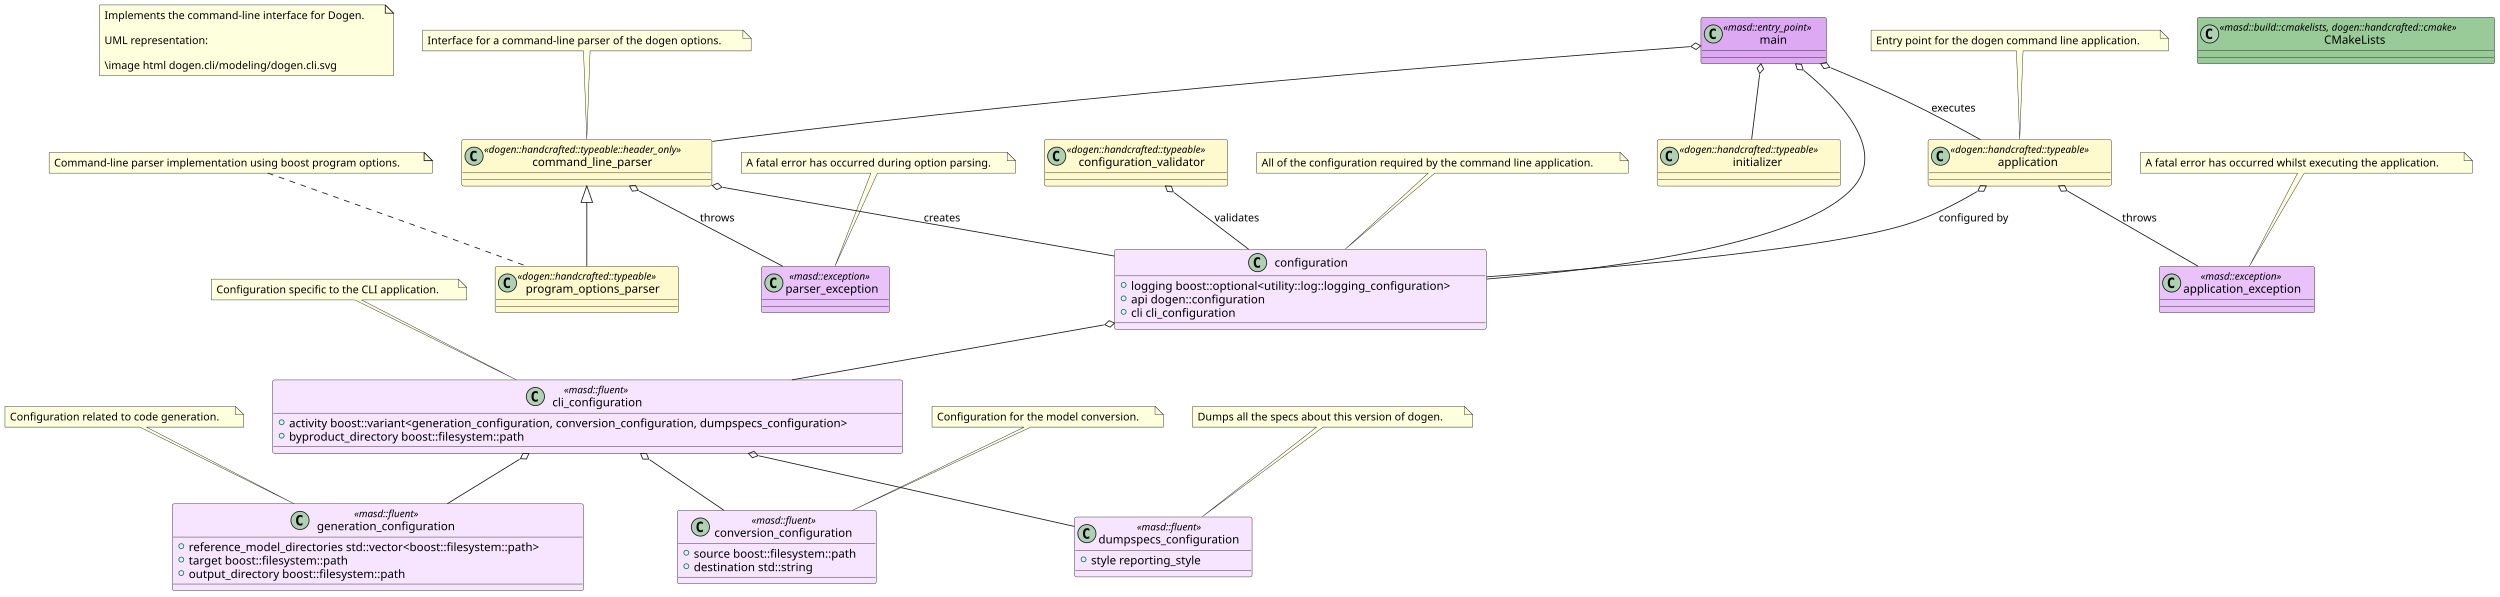
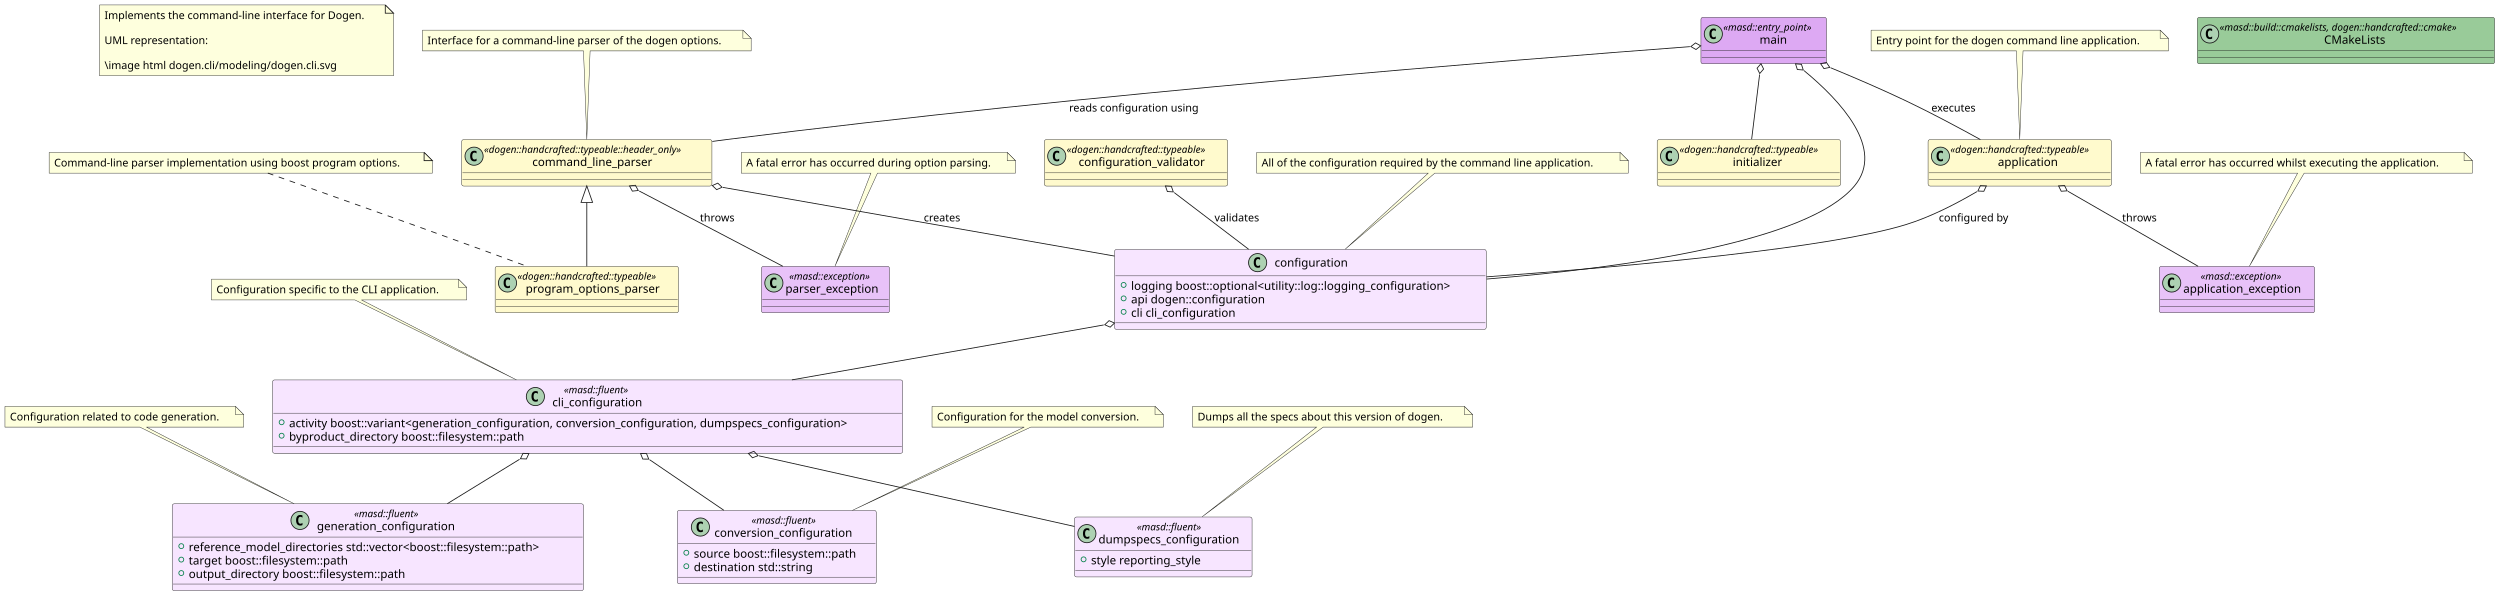
<svg xmlns="http://www.w3.org/2000/svg" contentStyleType="text/css" height="722px" preserveAspectRatio="none" style="width:3027px;height:722px;background:#FFFFFF;" version="1.1" viewBox="0 0 3027 722" width="3027px" zoomAndPan="magnify">
  <defs />
  <g>
    <g id="elem_N1">
      <path d="M120.5,6 L120.5,91.664 L476.5,91.664 L476.5,16 L466.5,6 L120.5,6 " fill="#FEFFDD" style="stroke:#181818;stroke-width:0.5;" />
      <path d="M466.5,6 L466.5,16 L476.5,16 L466.5,6 " fill="#FEFFDD" style="stroke:#181818;stroke-width:1.0;" />
      <text fill="#000000" font-family="sans-serif" font-size="13" lengthAdjust="spacing" textLength="335" x="126.5" y="23.067">Implements the command-line interface for Dogen.</text>
      <text fill="#000000" font-family="sans-serif" font-size="13" lengthAdjust="spacing" textLength="4" x="126.5" y="38.2"> </text>
      <text fill="#000000" font-family="sans-serif" font-size="13" lengthAdjust="spacing" textLength="131" x="126.5" y="53.333">UML representation:</text>
      <text fill="#000000" font-family="sans-serif" font-size="13" lengthAdjust="spacing" textLength="4" x="126.5" y="68.465"> </text>
      <text fill="#000000" font-family="sans-serif" font-size="13" lengthAdjust="spacing" textLength="297" x="126.5" y="83.598">\image html dogen.cli/modeling/dogen.cli.svg</text>
    </g>
    <g id="elem_configuration">
      <rect codeLine="10" fill="#F7E5FF" height="96.891" id="configuration" rx="2.5" ry="2.5" style="stroke:#181818;stroke-width:0.5;" width="450" x="1349.5" y="302" />
      <ellipse cx="1522.75" cy="318" fill="#ADD1B2" rx="11" ry="11" style="stroke:#181818;stroke-width:1.0;" />
      <path d="M1525.719,323.641 Q1525.141,323.938 1524.5,324.086 Q1523.859,324.234 1523.156,324.234 Q1520.656,324.234 1519.336,322.586 Q1518.016,320.938 1518.016,317.812 Q1518.016,314.688 1519.336,313.031 Q1520.656,311.375 1523.156,311.375 Q1523.859,311.375 1524.508,311.531 Q1525.156,311.688 1525.719,311.984 L1525.719,314.703 Q1525.094,314.125 1524.5,313.852 Q1523.906,313.578 1523.281,313.578 Q1521.938,313.578 1521.25,314.648 Q1520.562,315.719 1520.562,317.812 Q1520.562,319.906 1521.25,320.977 Q1521.938,322.047 1523.281,322.047 Q1523.906,322.047 1524.5,321.773 Q1525.094,321.5 1525.719,320.922 L1525.719,323.641 Z " fill="#000000" />
      <text fill="#000000" font-family="sans-serif" font-size="14" lengthAdjust="spacing" textLength="95" x="1543.25" y="322.847">configuration</text>
      <line style="stroke:#181818;stroke-width:0.5;" x1="1350.5" x2="1798.5" y1="334" y2="334" />
      <ellipse cx="1360.5" cy="345" fill="none" rx="3" ry="3" style="stroke:#038048;stroke-width:1.0;" />
      <text fill="#000000" font-family="sans-serif" font-size="14" lengthAdjust="spacing" textLength="424" x="1369.5" y="350.995">logging boost::optional&lt;utility::log::logging_configuration&gt;</text>
      <ellipse cx="1360.5" cy="361.297" fill="none" rx="3" ry="3" style="stroke:#038048;stroke-width:1.0;" />
      <text fill="#000000" font-family="sans-serif" font-size="14" lengthAdjust="spacing" textLength="176" x="1369.5" y="367.292">api dogen::configuration</text>
      <ellipse cx="1360.5" cy="377.594" fill="none" rx="3" ry="3" style="stroke:#038048;stroke-width:1.0;" />
      <text fill="#000000" font-family="sans-serif" font-size="14" lengthAdjust="spacing" textLength="138" x="1369.5" y="383.589">cli cli_configuration</text>
      <line style="stroke:#181818;stroke-width:0.5;" x1="1350.5" x2="1798.5" y1="390.891" y2="390.891" />
    </g>
    <g id="elem_cli_configuration">
      <rect codeLine="22" fill="#F7E5FF" height="88.859" id="cli_configuration" rx="2.5" ry="2.5" style="stroke:#181818;stroke-width:0.5;" width="763" x="330" y="460" />
      <ellipse cx="648.25" cy="480.133" fill="#ADD1B2" rx="11" ry="11" style="stroke:#181818;stroke-width:1.0;" />
      <path d="M651.219,485.773 Q650.641,486.07 650,486.219 Q649.359,486.367 648.656,486.367 Q646.156,486.367 644.836,484.719 Q643.516,483.07 643.516,479.945 Q643.516,476.82 644.836,475.164 Q646.156,473.508 648.656,473.508 Q649.359,473.508 650.008,473.664 Q650.656,473.82 651.219,474.117 L651.219,476.836 Q650.594,476.258 650,475.984 Q649.406,475.711 648.781,475.711 Q647.438,475.711 646.75,476.781 Q646.062,477.852 646.062,479.945 Q646.062,482.039 646.75,483.109 Q647.438,484.18 648.781,484.18 Q649.406,484.18 650,483.906 Q650.594,483.633 651.219,483.055 L651.219,485.773 Z " fill="#000000" />
      <text fill="#000000" font-family="sans-serif" font-size="12" font-style="italic" lengthAdjust="spacing" textLength="90" x="682.75" y="476.139">«masd::fluent»</text>
      <text fill="#000000" font-family="sans-serif" font-size="14" lengthAdjust="spacing" textLength="118" x="668.75" y="491.964">cli_configuration</text>
      <line style="stroke:#181818;stroke-width:0.5;" x1="331" x2="1092" y1="500.266" y2="500.266" />
      <ellipse cx="341" cy="511.266" fill="none" rx="3" ry="3" style="stroke:#038048;stroke-width:1.0;" />
      <text fill="#000000" font-family="sans-serif" font-size="14" lengthAdjust="spacing" textLength="737" x="350" y="517.261">activity boost::variant&lt;generation_configuration, conversion_configuration, dumpspecs_configuration&gt;</text>
      <ellipse cx="341" cy="527.562" fill="none" rx="3" ry="3" style="stroke:#038048;stroke-width:1.0;" />
      <text fill="#000000" font-family="sans-serif" font-size="14" lengthAdjust="spacing" textLength="310" x="350" y="533.558">byproduct_directory boost::filesystem::path</text>
      <line style="stroke:#181818;stroke-width:0.5;" x1="331" x2="1092" y1="540.859" y2="540.859" />
    </g>
    <g id="elem_GMN6">
      <path d="M1521.5,184.5 L1521.5,209.633 A0,0 0 0 0 1521.5,209.633 L1729.29,209.633 L1628.8,301.67 L1737.29,209.633 L1971.5,209.633 A0,0 0 0 0 1971.5,209.633 L1971.5,194.5 L1961.5,184.5 L1521.5,184.5 A0,0 0 0 0 1521.5,184.5 " fill="#FEFFDD" style="stroke:#181818;stroke-width:0.5;" />
      <path d="M1961.5,184.5 L1961.5,194.5 L1971.5,194.5 L1961.5,184.5 " fill="#FEFFDD" style="stroke:#181818;stroke-width:0.5;" />
      <text fill="#000000" font-family="sans-serif" font-size="13" lengthAdjust="spacing" textLength="429" x="1527.5" y="201.567">All of the configuration required by the command line application.</text>
    </g>
    <g id="elem_generation_configuration">
      <rect codeLine="35" fill="#F7E5FF" height="105.156" id="generation_configuration" rx="2.5" ry="2.5" style="stroke:#181818;stroke-width:0.5;" width="498" x="208.5" y="610" />
      <ellipse cx="363.25" cy="630.133" fill="#ADD1B2" rx="11" ry="11" style="stroke:#181818;stroke-width:1.0;" />
      <path d="M366.219,635.773 Q365.641,636.07 365,636.219 Q364.359,636.367 363.656,636.367 Q361.156,636.367 359.836,634.719 Q358.516,633.07 358.516,629.945 Q358.516,626.82 359.836,625.164 Q361.156,623.508 363.656,623.508 Q364.359,623.508 365.008,623.664 Q365.656,623.82 366.219,624.117 L366.219,626.836 Q365.594,626.258 365,625.984 Q364.406,625.711 363.781,625.711 Q362.438,625.711 361.75,626.781 Q361.062,627.852 361.062,629.945 Q361.062,632.039 361.75,633.109 Q362.438,634.18 363.781,634.18 Q364.406,634.18 365,633.906 Q365.594,633.633 366.219,633.055 L366.219,635.773 Z " fill="#000000" />
      <text fill="#000000" font-family="sans-serif" font-size="12" font-style="italic" lengthAdjust="spacing" textLength="90" x="428.75" y="626.139">«masd::fluent»</text>
      <text fill="#000000" font-family="sans-serif" font-size="14" lengthAdjust="spacing" textLength="180" x="383.75" y="641.964">generation_configuration</text>
      <line style="stroke:#181818;stroke-width:0.5;" x1="209.5" x2="705.5" y1="650.266" y2="650.266" />
      <ellipse cx="219.5" cy="661.266" fill="none" rx="3" ry="3" style="stroke:#038048;stroke-width:1.0;" />
      <text fill="#000000" font-family="sans-serif" font-size="14" lengthAdjust="spacing" textLength="472" x="228.5" y="667.261">reference_model_directories std::vector&lt;boost::filesystem::path&gt;</text>
      <ellipse cx="219.5" cy="677.562" fill="none" rx="3" ry="3" style="stroke:#038048;stroke-width:1.0;" />
      <text fill="#000000" font-family="sans-serif" font-size="14" lengthAdjust="spacing" textLength="210" x="228.5" y="683.558">target boost::filesystem::path</text>
      <ellipse cx="219.5" cy="693.859" fill="none" rx="3" ry="3" style="stroke:#038048;stroke-width:1.0;" />
      <text fill="#000000" font-family="sans-serif" font-size="14" lengthAdjust="spacing" textLength="284" x="228.5" y="699.855">output_directory boost::filesystem::path</text>
      <line style="stroke:#181818;stroke-width:0.5;" x1="209.5" x2="705.5" y1="707.156" y2="707.156" />
    </g>
    <g id="elem_conversion_configuration">
      <rect codeLine="45" fill="#F7E5FF" height="88.859" id="conversion_configuration" rx="2.5" ry="2.5" style="stroke:#181818;stroke-width:0.5;" width="241" x="820" y="618" />
      <ellipse cx="848.05" cy="638.133" fill="#ADD1B2" rx="11" ry="11" style="stroke:#181818;stroke-width:1.0;" />
      <path d="M851.019,643.773 Q850.441,644.07 849.8,644.219 Q849.159,644.367 848.456,644.367 Q845.956,644.367 844.636,642.719 Q843.316,641.07 843.316,637.945 Q843.316,634.82 844.636,633.164 Q845.956,631.508 848.456,631.508 Q849.159,631.508 849.808,631.664 Q850.456,631.82 851.019,632.117 L851.019,634.836 Q850.394,634.258 849.8,633.984 Q849.206,633.711 848.581,633.711 Q847.237,633.711 846.55,634.781 Q845.862,635.852 845.862,637.945 Q845.862,640.039 846.55,641.109 Q847.237,642.18 848.581,642.18 Q849.206,642.18 849.8,641.906 Q850.394,641.633 851.019,641.055 L851.019,643.773 Z " fill="#000000" />
      <text fill="#000000" font-family="sans-serif" font-size="12" font-style="italic" lengthAdjust="spacing" textLength="90" x="909.95" y="634.139">«masd::fluent»</text>
      <text fill="#000000" font-family="sans-serif" font-size="14" lengthAdjust="spacing" textLength="180" x="864.95" y="649.964">conversion_configuration</text>
      <line style="stroke:#181818;stroke-width:0.5;" x1="821" x2="1060" y1="658.266" y2="658.266" />
      <ellipse cx="831" cy="669.266" fill="none" rx="3" ry="3" style="stroke:#038048;stroke-width:1.0;" />
      <text fill="#000000" font-family="sans-serif" font-size="14" lengthAdjust="spacing" textLength="215" x="840" y="675.261">source boost::filesystem::path</text>
      <ellipse cx="831" cy="685.562" fill="none" rx="3" ry="3" style="stroke:#038048;stroke-width:1.0;" />
      <text fill="#000000" font-family="sans-serif" font-size="14" lengthAdjust="spacing" textLength="154" x="840" y="691.558">destination std::string</text>
      <line style="stroke:#181818;stroke-width:0.5;" x1="821" x2="1060" y1="698.859" y2="698.859" />
    </g>
    <g id="elem_dumpspecs_configuration">
      <rect codeLine="54" fill="#F7E5FF" height="72.562" id="dumpspecs_configuration" rx="2.5" ry="2.5" style="stroke:#181818;stroke-width:0.5;" width="215" x="1301" y="626" />
      <ellipse cx="1316" cy="646.133" fill="#ADD1B2" rx="11" ry="11" style="stroke:#181818;stroke-width:1.0;" />
      <path d="M1318.969,651.773 Q1318.391,652.07 1317.75,652.219 Q1317.109,652.367 1316.406,652.367 Q1313.906,652.367 1312.586,650.719 Q1311.266,649.07 1311.266,645.945 Q1311.266,642.82 1312.586,641.164 Q1313.906,639.508 1316.406,639.508 Q1317.109,639.508 1317.758,639.664 Q1318.406,639.82 1318.969,640.117 L1318.969,642.836 Q1318.344,642.258 1317.75,641.984 Q1317.156,641.711 1316.531,641.711 Q1315.188,641.711 1314.5,642.781 Q1313.812,643.852 1313.812,645.945 Q1313.812,648.039 1314.5,649.109 Q1315.188,650.18 1316.531,650.18 Q1317.156,650.18 1317.75,649.906 Q1318.344,649.633 1318.969,649.055 L1318.969,651.773 Z " fill="#000000" />
      <text fill="#000000" font-family="sans-serif" font-size="12" font-style="italic" lengthAdjust="spacing" textLength="90" x="1376.5" y="642.139">«masd::fluent»</text>
      <text fill="#000000" font-family="sans-serif" font-size="14" lengthAdjust="spacing" textLength="183" x="1330" y="657.964">dumpspecs_configuration</text>
      <line style="stroke:#181818;stroke-width:0.5;" x1="1302" x2="1515" y1="666.266" y2="666.266" />
      <ellipse cx="1312" cy="677.266" fill="none" rx="3" ry="3" style="stroke:#038048;stroke-width:1.0;" />
      <text fill="#000000" font-family="sans-serif" font-size="14" lengthAdjust="spacing" textLength="143" x="1321" y="683.261">style reporting_style</text>
      <line style="stroke:#181818;stroke-width:0.5;" x1="1302" x2="1515" y1="690.562" y2="690.562" />
    </g>
    <g id="elem_GMN15">
      <path d="M256,338 L256,363.133 A0,0 0 0 0 256,363.133 L429.62,363.133 L625.28,459.96 L437.62,363.133 L565,363.133 A0,0 0 0 0 565,363.133 L565,348 L555,338 L256,338 A0,0 0 0 0 256,338 " fill="#FEFFDD" style="stroke:#181818;stroke-width:0.5;" />
      <path d="M555,338 L555,348 L565,348 L555,338 " fill="#FEFFDD" style="stroke:#181818;stroke-width:0.5;" />
      <text fill="#000000" font-family="sans-serif" font-size="13" lengthAdjust="spacing" textLength="288" x="262" y="355.067">Configuration specific to the CLI application.</text>
    </g>
    <g id="elem_GMN18">
      <path d="M6,492 L6,517.133 A0,0 0 0 0 6,517.133 L169.32,517.133 L356.12,609.98 L177.32,517.133 L295,517.133 A0,0 0 0 0 295,517.133 L295,502 L285,492 L6,492 A0,0 0 0 0 6,492 " fill="#FEFFDD" style="stroke:#181818;stroke-width:0.5;" />
      <path d="M285,492 L285,502 L295,502 L285,492 " fill="#FEFFDD" style="stroke:#181818;stroke-width:0.5;" />
      <text fill="#000000" font-family="sans-serif" font-size="13" lengthAdjust="spacing" textLength="268" x="12" y="509.067">Configuration related to code generation.</text>
    </g>
    <g id="elem_GMN21">
      <path d="M1128.5,492 L1128.5,517.133 A0,0 0 0 0 1128.5,517.133 L1240.11,517.133 L1032.1,617.94 L1248.11,517.133 L1408.5,517.133 A0,0 0 0 0 1408.5,517.133 L1408.5,502 L1398.5,492 L1128.5,492 A0,0 0 0 0 1128.5,492 " fill="#FEFFDD" style="stroke:#181818;stroke-width:0.5;" />
      <path d="M1398.5,492 L1398.5,502 L1408.5,502 L1398.5,492 " fill="#FEFFDD" style="stroke:#181818;stroke-width:0.5;" />
      <text fill="#000000" font-family="sans-serif" font-size="13" lengthAdjust="spacing" textLength="259" x="1134.5" y="509.067">Configuration for the model conversion.</text>
    </g>
    <g id="elem_GMN24">
      <path d="M1444,492 L1444,517.133 A0,0 0 0 0 1444,517.133 L1594.09,517.133 L1455.49,625.74 L1602.09,517.133 L1783,517.133 A0,0 0 0 0 1783,517.133 L1783,502 L1773,492 L1444,492 A0,0 0 0 0 1444,492 " fill="#FEFFDD" style="stroke:#181818;stroke-width:0.5;" />
      <path d="M1773,492 L1773,502 L1783,502 L1773,492 " fill="#FEFFDD" style="stroke:#181818;stroke-width:0.5;" />
      <text fill="#000000" font-family="sans-serif" font-size="13" lengthAdjust="spacing" textLength="318" x="1450" y="509.067">Dumps all the specs about this version of dogen.</text>
    </g>
    <g id="elem_configuration_validator">
      <rect codeLine="62" fill="#FFFACD" height="56.266" id="configuration_validator" rx="2.5" ry="2.5" style="stroke:#181818;stroke-width:0.5;" width="222" x="1264.5" y="169" />
      <ellipse cx="1279.5" cy="189.133" fill="#ADD1B2" rx="11" ry="11" style="stroke:#181818;stroke-width:1.0;" />
      <path d="M1282.469,194.773 Q1281.891,195.07 1281.25,195.219 Q1280.609,195.367 1279.906,195.367 Q1277.406,195.367 1276.086,193.719 Q1274.766,192.07 1274.766,188.945 Q1274.766,185.82 1276.086,184.164 Q1277.406,182.508 1279.906,182.508 Q1280.609,182.508 1281.258,182.664 Q1281.906,182.82 1282.469,183.117 L1282.469,185.836 Q1281.844,185.258 1281.25,184.984 Q1280.656,184.711 1280.031,184.711 Q1278.688,184.711 1278,185.781 Q1277.312,186.852 1277.312,188.945 Q1277.312,191.039 1278,192.109 Q1278.688,193.18 1280.031,193.18 Q1280.656,193.18 1281.25,192.906 Q1281.844,192.633 1282.469,192.055 L1282.469,194.773 Z " fill="#000000" />
      <text fill="#000000" font-family="sans-serif" font-size="12" font-style="italic" lengthAdjust="spacing" textLength="194" x="1291.5" y="185.139">«dogen::handcrafted::typeable»</text>
      <text fill="#000000" font-family="sans-serif" font-size="14" lengthAdjust="spacing" textLength="165" x="1306" y="200.964">configuration_validator</text>
      <line style="stroke:#181818;stroke-width:0.5;" x1="1265.5" x2="1485.5" y1="209.266" y2="209.266" />
      <line style="stroke:#181818;stroke-width:0.5;" x1="1265.5" x2="1485.5" y1="217.266" y2="217.266" />
    </g>
    <g id="elem_command_line_parser">
      <rect codeLine="67" fill="#FFFACD" height="56.266" id="command_line_parser" rx="2.5" ry="2.5" style="stroke:#181818;stroke-width:0.5;" width="303" x="559" y="169" />
      <ellipse cx="574" cy="189.133" fill="#ADD1B2" rx="11" ry="11" style="stroke:#181818;stroke-width:1.0;" />
      <path d="M576.969,194.773 Q576.391,195.07 575.75,195.219 Q575.109,195.367 574.406,195.367 Q571.906,195.367 570.586,193.719 Q569.266,192.07 569.266,188.945 Q569.266,185.82 570.586,184.164 Q571.906,182.508 574.406,182.508 Q575.109,182.508 575.758,182.664 Q576.406,182.82 576.969,183.117 L576.969,185.836 Q576.344,185.258 575.75,184.984 Q575.156,184.711 574.531,184.711 Q573.188,184.711 572.5,185.781 Q571.812,186.852 571.812,188.945 Q571.812,191.039 572.5,192.109 Q573.188,193.18 574.531,193.18 Q575.156,193.18 575.75,192.906 Q576.344,192.633 576.969,192.055 L576.969,194.773 Z " fill="#000000" />
      <text fill="#000000" font-family="sans-serif" font-size="12" font-style="italic" lengthAdjust="spacing" textLength="275" x="586" y="185.139">«dogen::handcrafted::typeable::header_only»</text>
      <text fill="#000000" font-family="sans-serif" font-size="14" lengthAdjust="spacing" textLength="158" x="644.5" y="200.964">command_line_parser</text>
      <line style="stroke:#181818;stroke-width:0.5;" x1="560" x2="861" y1="209.266" y2="209.266" />
      <line style="stroke:#181818;stroke-width:0.5;" x1="560" x2="861" y1="217.266" y2="217.266" />
    </g>
    <g id="elem_parser_exception">
      <rect codeLine="77" fill="#E8C2F8" height="56.266" id="parser_exception" rx="2.5" ry="2.5" style="stroke:#181818;stroke-width:0.5;" width="155" x="922" y="322.5" />
      <ellipse cx="937" cy="342.633" fill="#ADD1B2" rx="11" ry="11" style="stroke:#181818;stroke-width:1.0;" />
      <path d="M939.969,348.273 Q939.391,348.57 938.75,348.719 Q938.109,348.867 937.406,348.867 Q934.906,348.867 933.586,347.219 Q932.266,345.57 932.266,342.445 Q932.266,339.32 933.586,337.664 Q934.906,336.008 937.406,336.008 Q938.109,336.008 938.758,336.164 Q939.406,336.32 939.969,336.617 L939.969,339.336 Q939.344,338.758 938.75,338.484 Q938.156,338.211 937.531,338.211 Q936.188,338.211 935.5,339.281 Q934.812,340.352 934.812,342.445 Q934.812,344.539 935.5,345.609 Q936.188,346.68 937.531,346.68 Q938.156,346.68 938.75,346.406 Q939.344,346.133 939.969,345.555 L939.969,348.273 Z " fill="#000000" />
      <text fill="#000000" font-family="sans-serif" font-size="12" font-style="italic" lengthAdjust="spacing" textLength="114" x="955.5" y="338.639">«masd::exception»</text>
      <text fill="#000000" font-family="sans-serif" font-size="14" lengthAdjust="spacing" textLength="123" x="951" y="354.464">parser_exception</text>
      <line style="stroke:#181818;stroke-width:0.5;" x1="923" x2="1076" y1="362.766" y2="362.766" />
      <line style="stroke:#181818;stroke-width:0.5;" x1="923" x2="1076" y1="370.766" y2="370.766" />
    </g>
    <g id="elem_GMN33">
      <path d="M511.5,36.5 L511.5,61.633 A0,0 0 0 0 511.5,61.633 L706.5,61.633 L710.5,168.79 L714.5,61.633 L909.5,61.633 A0,0 0 0 0 909.5,61.633 L909.5,46.5 L899.5,36.5 L511.5,36.5 A0,0 0 0 0 511.5,36.5 " fill="#FEFFDD" style="stroke:#181818;stroke-width:0.5;" />
      <path d="M899.5,36.5 L899.5,46.5 L909.5,46.5 L899.5,36.5 " fill="#FEFFDD" style="stroke:#181818;stroke-width:0.5;" />
      <text fill="#000000" font-family="sans-serif" font-size="13" lengthAdjust="spacing" textLength="377" x="517.5" y="53.567">Interface for a command-line parser of the dogen options.</text>
    </g>
    <g id="elem_GMN36">
      <path d="M897.5,184.5 L897.5,209.633 A0,0 0 0 0 897.5,209.633 L1054.48,209.633 L1010.99,322.31 L1062.48,209.633 L1229.5,209.633 A0,0 0 0 0 1229.5,209.633 L1229.5,194.5 L1219.5,184.5 L897.5,184.5 A0,0 0 0 0 897.5,184.5 " fill="#FEFFDD" style="stroke:#181818;stroke-width:0.5;" />
      <path d="M1219.5,184.5 L1219.5,194.5 L1229.5,194.5 L1219.5,184.5 " fill="#FEFFDD" style="stroke:#181818;stroke-width:0.5;" />
      <text fill="#000000" font-family="sans-serif" font-size="13" lengthAdjust="spacing" textLength="311" x="903.5" y="201.567">A fatal error has occurred during option parsing.</text>
    </g>
    <g id="elem_application">
      <rect codeLine="84" fill="#FFFACD" height="56.266" id="application" rx="2.5" ry="2.5" style="stroke:#181818;stroke-width:0.5;" width="222" x="2334.5" y="169" />
      <ellipse cx="2349.5" cy="189.133" fill="#ADD1B2" rx="11" ry="11" style="stroke:#181818;stroke-width:1.0;" />
      <path d="M2352.469,194.773 Q2351.891,195.07 2351.25,195.219 Q2350.609,195.367 2349.906,195.367 Q2347.406,195.367 2346.086,193.719 Q2344.766,192.07 2344.766,188.945 Q2344.766,185.82 2346.086,184.164 Q2347.406,182.508 2349.906,182.508 Q2350.609,182.508 2351.258,182.664 Q2351.906,182.82 2352.469,183.117 L2352.469,185.836 Q2351.844,185.258 2351.25,184.984 Q2350.656,184.711 2350.031,184.711 Q2348.688,184.711 2348,185.781 Q2347.312,186.852 2347.312,188.945 Q2347.312,191.039 2348,192.109 Q2348.688,193.18 2350.031,193.18 Q2350.656,193.18 2351.25,192.906 Q2351.844,192.633 2352.469,192.055 L2352.469,194.773 Z " fill="#000000" />
      <text fill="#000000" font-family="sans-serif" font-size="12" font-style="italic" lengthAdjust="spacing" textLength="194" x="2361.5" y="185.139">«dogen::handcrafted::typeable»</text>
      <text fill="#000000" font-family="sans-serif" font-size="14" lengthAdjust="spacing" textLength="79" x="2419" y="200.964">application</text>
      <line style="stroke:#181818;stroke-width:0.5;" x1="2335.5" x2="2555.5" y1="209.266" y2="209.266" />
      <line style="stroke:#181818;stroke-width:0.5;" x1="2335.5" x2="2555.5" y1="217.266" y2="217.266" />
    </g>
    <g id="elem_application_exception">
      <rect codeLine="94" fill="#E8C2F8" height="56.266" id="application_exception" rx="2.5" ry="2.5" style="stroke:#181818;stroke-width:0.5;" width="188" x="2614.5" y="322.5" />
      <ellipse cx="2629.5" cy="342.633" fill="#ADD1B2" rx="11" ry="11" style="stroke:#181818;stroke-width:1.0;" />
      <path d="M2632.469,348.273 Q2631.891,348.57 2631.25,348.719 Q2630.609,348.867 2629.906,348.867 Q2627.406,348.867 2626.086,347.219 Q2624.766,345.57 2624.766,342.445 Q2624.766,339.32 2626.086,337.664 Q2627.406,336.008 2629.906,336.008 Q2630.609,336.008 2631.258,336.164 Q2631.906,336.32 2632.469,336.617 L2632.469,339.336 Q2631.844,338.758 2631.25,338.484 Q2630.656,338.211 2630.031,338.211 Q2628.688,338.211 2628,339.281 Q2627.312,340.352 2627.312,342.445 Q2627.312,344.539 2628,345.609 Q2628.688,346.68 2630.031,346.68 Q2630.656,346.68 2631.25,346.406 Q2631.844,346.133 2632.469,345.555 L2632.469,348.273 Z " fill="#000000" />
      <text fill="#000000" font-family="sans-serif" font-size="12" font-style="italic" lengthAdjust="spacing" textLength="114" x="2664.5" y="338.639">«masd::exception»</text>
      <text fill="#000000" font-family="sans-serif" font-size="14" lengthAdjust="spacing" textLength="156" x="2643.5" y="354.464">application_exception</text>
      <line style="stroke:#181818;stroke-width:0.5;" x1="2615.5" x2="2801.5" y1="362.766" y2="362.766" />
      <line style="stroke:#181818;stroke-width:0.5;" x1="2615.5" x2="2801.5" y1="370.766" y2="370.766" />
    </g>
    <g id="elem_GMN43">
      <path d="M2265.5,36.5 L2265.5,61.633 A0,0 0 0 0 2265.5,61.633 L2441.5,61.633 L2445.5,168.79 L2449.5,61.633 L2625.5,61.633 A0,0 0 0 0 2625.5,61.633 L2625.5,46.5 L2615.5,36.5 L2265.5,36.5 A0,0 0 0 0 2265.5,36.5 " fill="#FEFFDD" style="stroke:#181818;stroke-width:0.5;" />
      <path d="M2615.5,36.5 L2615.5,46.5 L2625.5,46.5 L2615.5,36.5 " fill="#FEFFDD" style="stroke:#181818;stroke-width:0.5;" />
      <text fill="#000000" font-family="sans-serif" font-size="13" lengthAdjust="spacing" textLength="339" x="2271.5" y="53.567">Entry point for the dogen command line application.</text>
    </g>
    <g id="elem_GMN46">
      <path d="M2591.5,184.5 L2591.5,209.633 A0,0 0 0 0 2591.5,209.633 L2781.91,209.633 L2723.58,322.31 L2789.91,209.633 L2993.5,209.633 A0,0 0 0 0 2993.5,209.633 L2993.5,194.5 L2983.5,184.5 L2591.5,184.5 A0,0 0 0 0 2591.5,184.5 " fill="#FEFFDD" style="stroke:#181818;stroke-width:0.5;" />
      <path d="M2983.5,184.5 L2983.5,194.5 L2993.5,194.5 L2983.5,184.5 " fill="#FEFFDD" style="stroke:#181818;stroke-width:0.5;" />
      <text fill="#000000" font-family="sans-serif" font-size="13" lengthAdjust="spacing" textLength="381" x="2597.5" y="201.567">A fatal error has occurred whilst executing the application.</text>
    </g>
    <g id="elem_program_options_parser">
      <rect codeLine="101" fill="#FFFACD" height="56.266" id="program_options_parser" rx="2.5" ry="2.5" style="stroke:#181818;stroke-width:0.5;" width="222" x="599.5" y="322.5" />
      <ellipse cx="614.5" cy="342.633" fill="#ADD1B2" rx="11" ry="11" style="stroke:#181818;stroke-width:1.0;" />
      <path d="M617.469,348.273 Q616.891,348.57 616.25,348.719 Q615.609,348.867 614.906,348.867 Q612.406,348.867 611.086,347.219 Q609.766,345.57 609.766,342.445 Q609.766,339.32 611.086,337.664 Q612.406,336.008 614.906,336.008 Q615.609,336.008 616.258,336.164 Q616.906,336.32 617.469,336.617 L617.469,339.336 Q616.844,338.758 616.25,338.484 Q615.656,338.211 615.031,338.211 Q613.688,338.211 613,339.281 Q612.312,340.352 612.312,342.445 Q612.312,344.539 613,345.609 Q613.688,346.68 615.031,346.68 Q615.656,346.68 616.25,346.406 Q616.844,346.133 617.469,345.555 L617.469,348.273 Z " fill="#000000" />
      <text fill="#000000" font-family="sans-serif" font-size="12" font-style="italic" lengthAdjust="spacing" textLength="194" x="626.5" y="338.639">«dogen::handcrafted::typeable»</text>
      <text fill="#000000" font-family="sans-serif" font-size="14" lengthAdjust="spacing" textLength="174" x="636.5" y="354.464">program_options_parser</text>
      <line style="stroke:#181818;stroke-width:0.5;" x1="600.5" x2="820.5" y1="362.766" y2="362.766" />
      <line style="stroke:#181818;stroke-width:0.5;" x1="600.5" x2="820.5" y1="370.766" y2="370.766" />
    </g>
    <g id="elem_GMN51">
      <path d="M59.5,184.5 L59.5,209.633 L523.5,209.633 L523.5,194.5 L513.5,184.5 L59.5,184.5 " fill="#FEFFDD" style="stroke:#181818;stroke-width:0.5;" />
      <path d="M513.5,184.5 L513.5,194.5 L523.5,194.5 L513.5,184.5 " fill="#FEFFDD" style="stroke:#181818;stroke-width:1.0;" />
      <text fill="#000000" font-family="sans-serif" font-size="13" lengthAdjust="spacing" textLength="443" x="65.5" y="201.567">Command-line parser implementation using boost program options.</text>
    </g>
    <g id="elem_initializer">
      <rect codeLine="109" fill="#FFFACD" height="56.266" id="initializer" rx="2.5" ry="2.5" style="stroke:#181818;stroke-width:0.5;" width="222" x="2006.5" y="169" />
      <ellipse cx="2021.5" cy="189.133" fill="#ADD1B2" rx="11" ry="11" style="stroke:#181818;stroke-width:1.0;" />
      <path d="M2024.469,194.773 Q2023.891,195.07 2023.25,195.219 Q2022.609,195.367 2021.906,195.367 Q2019.406,195.367 2018.086,193.719 Q2016.766,192.07 2016.766,188.945 Q2016.766,185.82 2018.086,184.164 Q2019.406,182.508 2021.906,182.508 Q2022.609,182.508 2023.258,182.664 Q2023.906,182.82 2024.469,183.117 L2024.469,185.836 Q2023.844,185.258 2023.25,184.984 Q2022.656,184.711 2022.031,184.711 Q2020.688,184.711 2020,185.781 Q2019.312,186.852 2019.312,188.945 Q2019.312,191.039 2020,192.109 Q2020.688,193.18 2022.031,193.18 Q2022.656,193.18 2023.25,192.906 Q2023.844,192.633 2024.469,192.055 L2024.469,194.773 Z " fill="#000000" />
      <text fill="#000000" font-family="sans-serif" font-size="12" font-style="italic" lengthAdjust="spacing" textLength="194" x="2033.5" y="185.139">«dogen::handcrafted::typeable»</text>
      <text fill="#000000" font-family="sans-serif" font-size="14" lengthAdjust="spacing" textLength="65" x="2098" y="200.964">initializer</text>
      <line style="stroke:#181818;stroke-width:0.5;" x1="2007.5" x2="2227.5" y1="209.266" y2="209.266" />
      <line style="stroke:#181818;stroke-width:0.5;" x1="2007.5" x2="2227.5" y1="217.266" y2="217.266" />
    </g>
    <g id="elem_main">
      <rect codeLine="112" fill="#DDA9F3" height="56.266" id="main" rx="2.5" ry="2.5" style="stroke:#181818;stroke-width:0.5;" width="152" x="2059.5" y="21" />
      <ellipse cx="2074.5" cy="41.133" fill="#ADD1B2" rx="11" ry="11" style="stroke:#181818;stroke-width:1.0;" />
      <path d="M2077.469,46.773 Q2076.891,47.07 2076.25,47.219 Q2075.609,47.367 2074.906,47.367 Q2072.406,47.367 2071.086,45.719 Q2069.766,44.07 2069.766,40.945 Q2069.766,37.82 2071.086,36.164 Q2072.406,34.508 2074.906,34.508 Q2075.609,34.508 2076.258,34.664 Q2076.906,34.82 2077.469,35.117 L2077.469,37.836 Q2076.844,37.258 2076.25,36.984 Q2075.656,36.711 2075.031,36.711 Q2073.688,36.711 2073,37.781 Q2072.312,38.852 2072.312,40.945 Q2072.312,43.039 2073,44.109 Q2073.688,45.18 2075.031,45.18 Q2075.656,45.18 2076.25,44.906 Q2076.844,44.633 2077.469,44.055 L2077.469,46.773 Z " fill="#000000" />
      <text fill="#000000" font-family="sans-serif" font-size="12" font-style="italic" lengthAdjust="spacing" textLength="124" x="2086.5" y="37.139">«masd::entry_point»</text>
      <text fill="#000000" font-family="sans-serif" font-size="14" lengthAdjust="spacing" textLength="36" x="2130.5" y="52.964">main</text>
      <line style="stroke:#181818;stroke-width:0.5;" x1="2060.5" x2="2210.5" y1="61.266" y2="61.266" />
      <line style="stroke:#181818;stroke-width:0.5;" x1="2060.5" x2="2210.5" y1="69.266" y2="69.266" />
    </g>
    <g id="elem_CMakeLists">
      <rect codeLine="120" fill="#99CB99" height="56.266" id="CMakeLists" rx="2.5" ry="2.5" style="stroke:#181818;stroke-width:0.5;" width="360" x="2660.5" y="21" />
      <ellipse cx="2675.5" cy="41.133" fill="#ADD1B2" rx="11" ry="11" style="stroke:#181818;stroke-width:1.0;" />
      <path d="M2678.469,46.773 Q2677.891,47.07 2677.25,47.219 Q2676.609,47.367 2675.906,47.367 Q2673.406,47.367 2672.086,45.719 Q2670.766,44.07 2670.766,40.945 Q2670.766,37.82 2672.086,36.164 Q2673.406,34.508 2675.906,34.508 Q2676.609,34.508 2677.258,34.664 Q2677.906,34.82 2678.469,35.117 L2678.469,37.836 Q2677.844,37.258 2677.25,36.984 Q2676.656,36.711 2676.031,36.711 Q2674.688,36.711 2674,37.781 Q2673.312,38.852 2673.312,40.945 Q2673.312,43.039 2674,44.109 Q2674.688,45.18 2676.031,45.18 Q2676.656,45.18 2677.25,44.906 Q2677.844,44.633 2678.469,44.055 L2678.469,46.773 Z " fill="#000000" />
      <text fill="#000000" font-family="sans-serif" font-size="12" font-style="italic" lengthAdjust="spacing" textLength="332" x="2687.5" y="37.139">«masd::build::cmakelists, dogen::handcrafted::cmake»</text>
      <text fill="#000000" font-family="sans-serif" font-size="14" lengthAdjust="spacing" textLength="79" x="2814" y="52.964">CMakeLists</text>
      <line style="stroke:#181818;stroke-width:0.5;" x1="2661.5" x2="3019.5" y1="61.266" y2="61.266" />
      <line style="stroke:#181818;stroke-width:0.5;" x1="2661.5" x2="3019.5" y1="69.266" y2="69.266" />
    </g>
    <g id="link_configuration_cli_configuration">
      <path codeLine="16" d="M1336.35,393.45 C1218.95,414.12 1077.48,439.04 958.86,459.93 " fill="none" id="configuration-backto-cli_configuration" style="stroke:#181818;stroke-width:1.0;" />
      <polygon fill="none" points="1349.45,391.14,1342.847,388.243,1337.632,393.224,1344.236,396.121,1349.45,391.14" style="stroke:#181818;stroke-width:1.0;" />
    </g>
    <g id="link_cli_configuration_generation_configuration">
      <path codeLine="27" d="M629.04,556.14 C601.05,573.33 569.75,592.56 541.63,609.83 " fill="none" id="cli_configuration-backto-generation_configuration" style="stroke:#181818;stroke-width:1.0;" />
      <polygon fill="none" points="640.41,549.16,633.204,548.892,630.185,555.44,637.391,555.709,640.41,549.16" style="stroke:#181818;stroke-width:1.0;" />
    </g>
    <g id="link_cli_configuration_conversion_configuration">
      <path codeLine="28" d="M786.52,556.61 C815.58,576.4 848.5,598.83 876.42,617.85 " fill="none" id="cli_configuration-backto-conversion_configuration" style="stroke:#181818;stroke-width:1.0;" />
      <polygon fill="none" points="775.59,549.16,778.298,555.843,785.509,555.913,782.801,549.23,775.59,549.16" style="stroke:#181818;stroke-width:1.0;" />
    </g>
    <g id="link_cli_configuration_dumpspecs_configuration">
      <path codeLine="29" d="M918.95,551.93 C1044.5,580.03 1199.44,614.71 1300.95,637.43 " fill="none" id="cli_configuration-backto-dumpspecs_configuration" style="stroke:#181818;stroke-width:1.0;" />
      <polygon fill="none" points="906.12,549.06,911.1,554.275,917.83,551.684,912.85,546.469,906.12,549.06" style="stroke:#181818;stroke-width:1.0;" />
    </g>
    <g id="link_configuration_validator_configuration">
      <path codeLine="65" d="M1421.71,233.18 C1448.53,253.6 1482.67,279.59 1511.87,301.82 " fill="none" id="configuration_validator-backto-configuration" style="stroke:#181818;stroke-width:1.0;" />
      <polygon fill="none" points="1411.08,225.09,1413.426,231.909,1420.623,232.366,1418.277,225.547,1411.08,225.09" style="stroke:#181818;stroke-width:1.0;" />
      <text fill="#000000" font-family="sans-serif" font-size="13" lengthAdjust="spacing" textLength="60" x="1470.5" y="268.067">validates</text>
    </g>
    <g id="link_command_line_parser_parser_exception">
      <path codeLine="70" d="M773.96,231.27 C826.13,258.62 899.13,296.88 947.79,322.39 " fill="none" id="command_line_parser-backto-parser_exception" style="stroke:#181818;stroke-width:1.0;" />
      <polygon fill="none" points="762.17,225.09,765.63,231.417,772.801,230.656,769.341,224.329,762.17,225.09" style="stroke:#181818;stroke-width:1.0;" />
      <text fill="#000000" font-family="sans-serif" font-size="13" lengthAdjust="spacing" textLength="44" x="847.5" y="268.067">throws</text>
    </g>
    <g id="link_command_line_parser_configuration">
      <path codeLine="71" d="M875.31,226.9 C1009.71,250.47 1200.94,284 1349.45,310.04 " fill="none" id="command_line_parser-backto-configuration" style="stroke:#181818;stroke-width:1.0;" />
      <polygon fill="none" points="862.48,224.65,867.701,229.625,874.3,226.719,869.08,221.744,862.48,224.65" style="stroke:#181818;stroke-width:1.0;" />
      <text fill="#000000" font-family="sans-serif" font-size="13" lengthAdjust="spacing" textLength="48" x="1118.5" y="268.067">creates</text>
    </g>
    <g id="link_application_application_exception">
      <path codeLine="87" d="M2503.85,231.61 C2551.29,258.94 2617.35,296.99 2661.45,322.39 " fill="none" id="application-backto-application_exception" style="stroke:#181818;stroke-width:1.0;" />
      <polygon fill="none" points="2492.52,225.09,2495.726,231.549,2502.921,231.075,2499.715,224.615,2492.52,225.09" style="stroke:#181818;stroke-width:1.0;" />
      <text fill="#000000" font-family="sans-serif" font-size="13" lengthAdjust="spacing" textLength="44" x="2569.5" y="268.067">throws</text>
    </g>
    <g id="link_application_configuration">
      <path codeLine="88" d="M2393.66,231.98 C2368.63,246.74 2337.55,262.74 2307.5,272 C2215.7,300.27 1979.49,322.04 1799.82,335.21 " fill="none" id="application-backto-configuration" style="stroke:#181818;stroke-width:1.0;" />
      <polygon fill="none" points="2405.07,225.09,2397.866,224.765,2394.795,231.289,2401.999,231.614,2405.07,225.09" style="stroke:#181818;stroke-width:1.0;" />
      <text fill="#000000" font-family="sans-serif" font-size="13" lengthAdjust="spacing" textLength="89" x="2347.5" y="268.067">configured by</text>
    </g>
    <g id="link_command_line_parser_program_options_parser">
      <path codeLine="104" d="M710.5,245.33 C710.5,270.69 710.5,301.02 710.5,322.39 " fill="none" id="command_line_parser-backto-program_options_parser" style="stroke:#181818;stroke-width:1.0;" />
      <polygon fill="none" points="703.5,245.09,710.5,225.09,717.5,245.09,703.5,245.09" style="stroke:#181818;stroke-width:1.0;" />
    </g>
    <g id="link_GMN51_program_options_parser">
      <path d="M324.28,209.57 C378.2,228.63 488.99,267.94 582.5,302 C600.54,308.57 619.98,315.74 638.12,322.47 " fill="none" id="GMN51-program_options_parser" style="stroke:#181818;stroke-width:1.0;stroke-dasharray:7.0,7.0;" />
    </g>
    <g id="link_main_command_line_parser">
      <path codeLine="115" d="M2046.1,56.49 C1839.97,71.9 1315.63,113.56 879.5,169 C873.9,169.71 868.2,170.47 862.45,171.25 " fill="none" id="main-backto-command_line_parser" style="stroke:#181818;stroke-width:1.0;" />
      <polygon fill="none" points="2059.21,55.52,2052.932,51.973,2047.243,56.404,2053.521,59.951,2059.21,55.52" style="stroke:#181818;stroke-width:1.0;" />
+       <text fill="#000000" font-family="sans-serif" font-size="13" lengthAdjust="spacing" textLength="165" x="1294.5" y="135.067">reads configuration using</text>
    </g>
    <g id="link_main_initializer">
      <path codeLine="116" d="M2130.54,90.2 C2127.47,115.1 2123.61,146.44 2120.89,168.53 " fill="none" id="main-backto-initializer" style="stroke:#181818;stroke-width:1.0;" />
      <polygon fill="none" points="2132.16,77.12,2127.452,82.582,2130.683,89.029,2135.391,83.567,2132.16,77.12" style="stroke:#181818;stroke-width:1.0;" />
    </g>
    <g id="link_main_application">
      <path codeLine="117" d="M2216.54,82.06 C2245.51,94 2278.22,108.06 2307.5,122 C2338.06,136.55 2371.53,154.45 2397.86,169 " fill="none" id="main-backto-application" style="stroke:#181818;stroke-width:1.0;" />
      <polygon fill="none" points="2204.38,77.07,2208.415,83.046,2215.484,81.62,2211.449,75.644,2204.38,77.07" style="stroke:#181818;stroke-width:1.0;" />
      <text fill="#000000" font-family="sans-serif" font-size="13" lengthAdjust="spacing" textLength="59" x="2338.5" y="135.067">executes</text>
    </g>
    <g id="link_main_configuration">
      <path codeLine="118" d="M2184.23,85.45 C2228.82,122.17 2282.64,180.33 2245.5,225 C2189.21,292.7 1972.11,323.75 1799.9,337.9 " fill="none" id="main-backto-configuration" style="stroke:#181818;stroke-width:1.0;" />
      <polygon fill="none" points="2174.02,77.28,2176.205,84.152,2183.389,84.778,2181.204,77.906,2174.02,77.28" style="stroke:#181818;stroke-width:1.0;" />
    </g>
  </g>
</svg>
